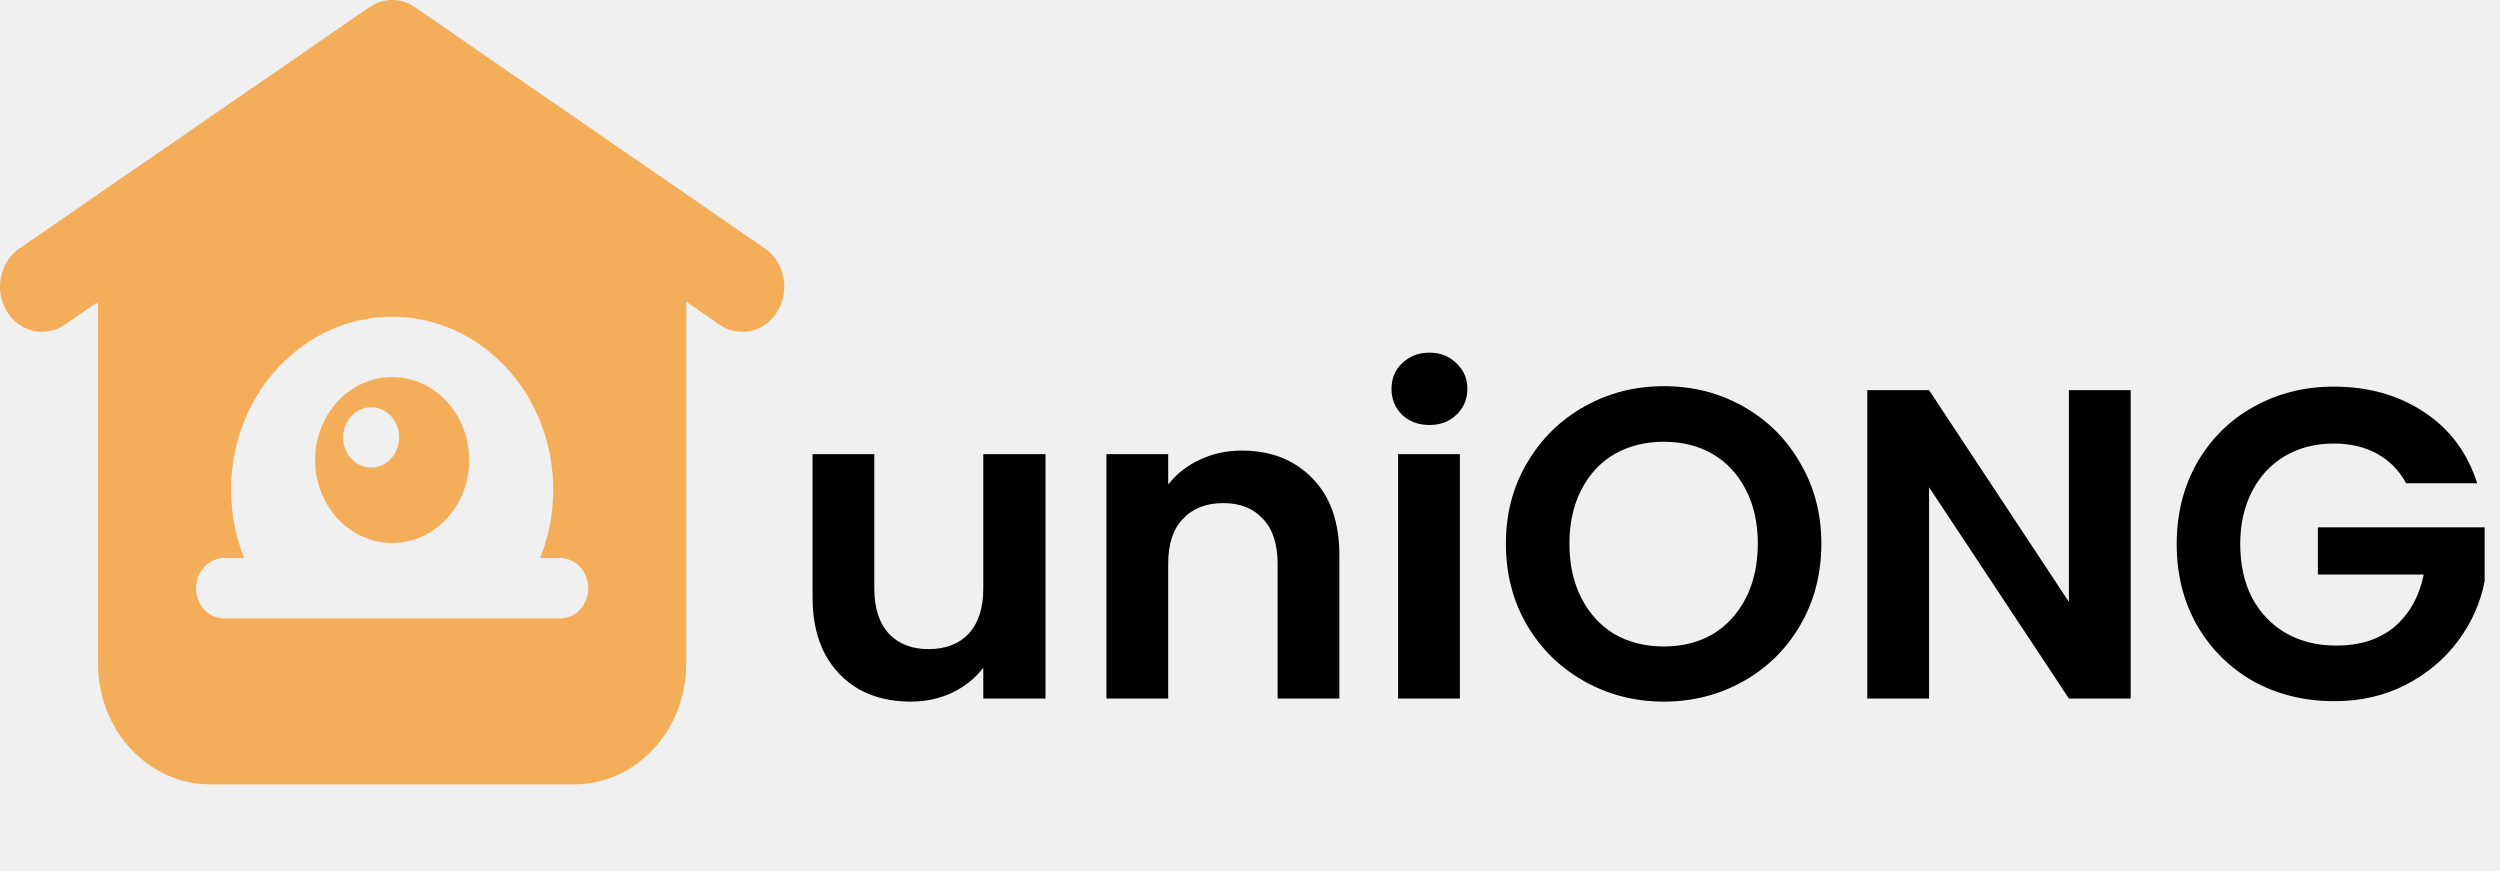
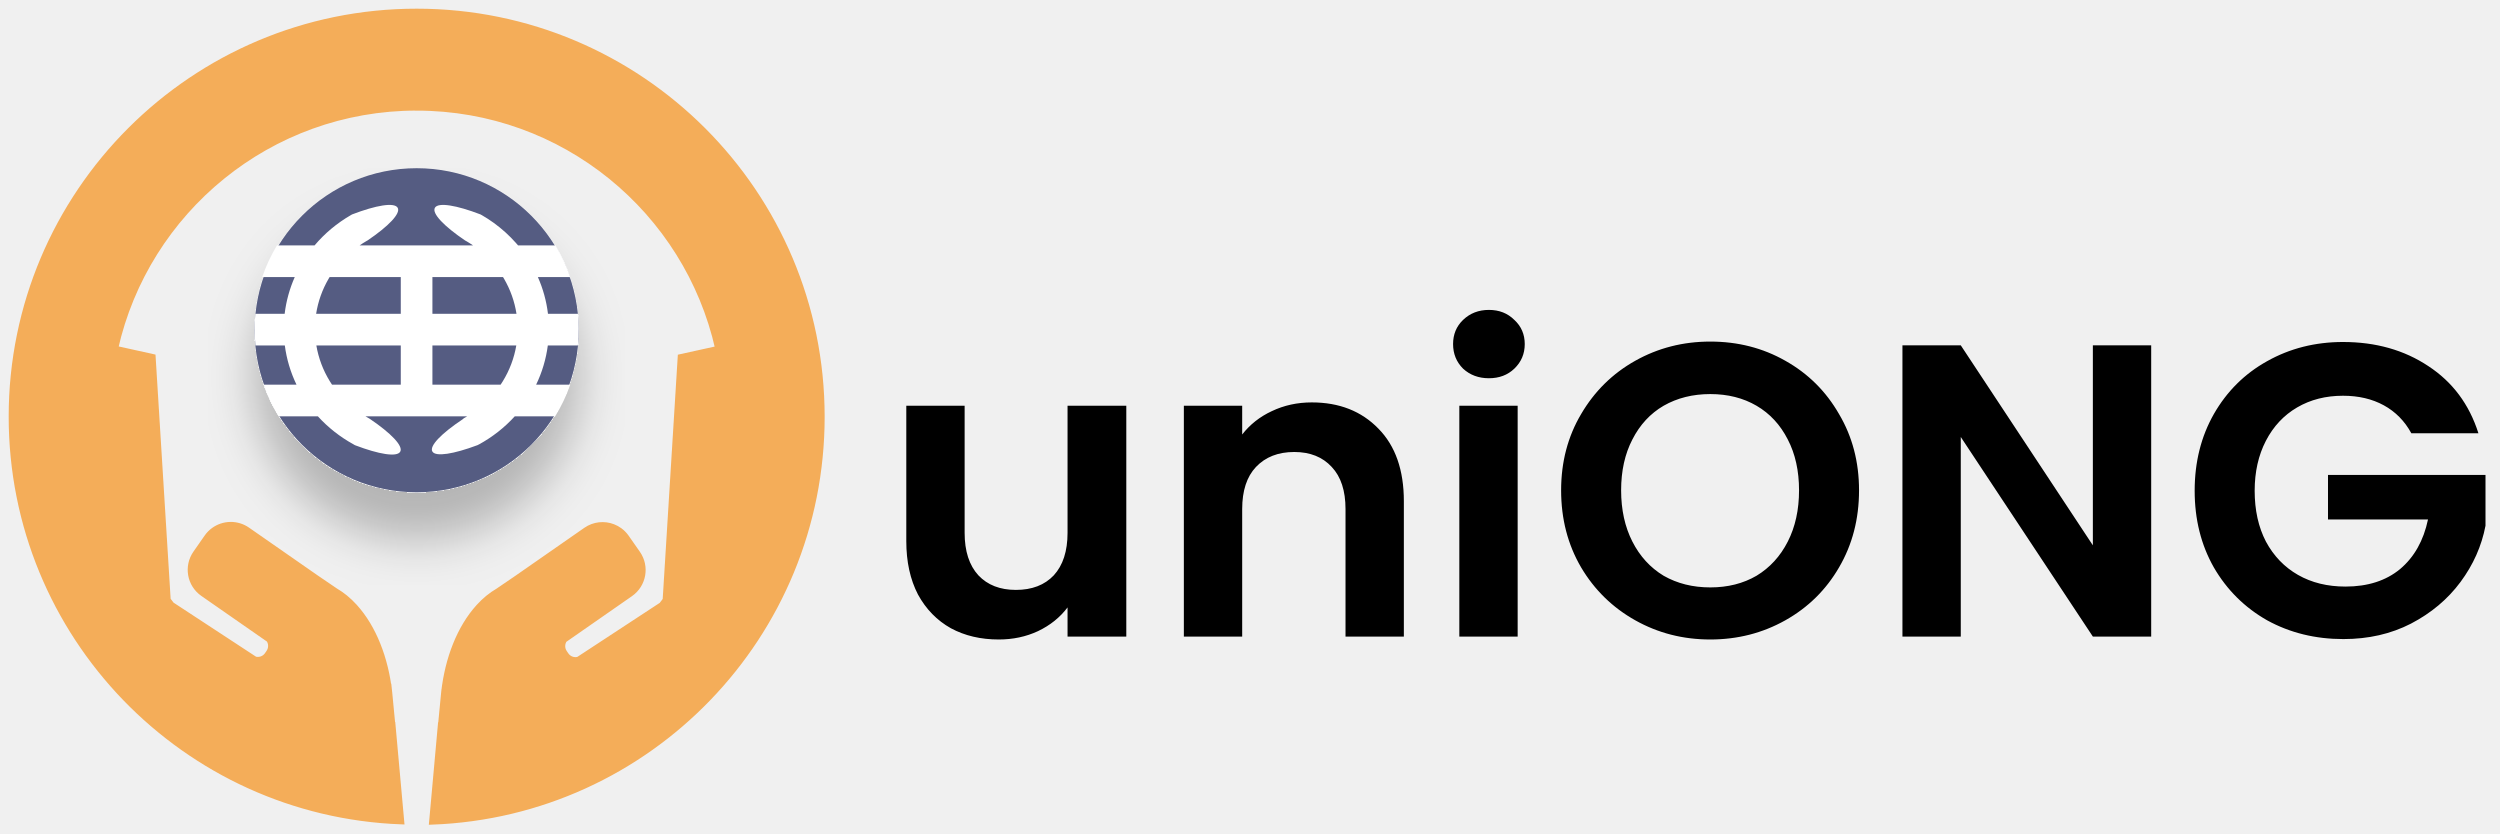
- <svg xmlns="http://www.w3.org/2000/svg" width="204" height="71" viewBox="0 0 204 71" fill="none">
-   <path fill-rule="evenodd" clip-rule="evenodd" d="M32 44.308C35.471 44.308 38.286 41.277 38.286 37.538C38.286 33.8 35.471 30.769 32 30.769C28.529 30.769 25.714 33.8 25.714 37.538C25.714 41.277 28.529 44.308 32 44.308ZM30.286 38.154C31.548 38.154 32.571 37.052 32.571 35.692C32.571 34.333 31.548 33.231 30.286 33.231C29.023 33.231 28 34.333 28 35.692C28 37.052 29.023 38.154 30.286 38.154Z" fill="#F4AD59" />
-   <path fill-rule="evenodd" clip-rule="evenodd" d="M33.848 0.582C32.721 -0.194 31.279 -0.194 30.152 0.582L1.581 20.275C-0.014 21.374 -0.48 23.657 0.541 25.375C1.562 27.093 3.682 27.594 5.277 26.494L8 24.618V54.154C8 59.592 12.094 64 17.143 64H46.857C51.906 64 56 59.592 56 54.154V24.618L58.723 26.494C60.318 27.594 62.438 27.093 63.459 25.375C64.48 23.657 64.014 21.374 62.419 20.275L33.848 0.582ZM18.857 39.959C18.857 32.165 24.741 25.846 32 25.846C39.258 25.846 45.143 32.165 45.143 39.959C45.143 41.941 44.762 43.827 44.076 45.538H45.714C46.976 45.538 48 46.641 48 48C48 49.359 46.976 50.462 45.714 50.462H18.286C17.023 50.462 16 49.359 16 48C16 46.641 17.023 45.538 18.286 45.538L19.924 45.538C19.238 43.827 18.857 41.941 18.857 39.959Z" fill="#F4AD59" />
-   <path d="M85.312 37.056V57H80.236V54.48C79.588 55.344 78.736 56.028 77.68 56.532C76.648 57.012 75.52 57.252 74.296 57.252C72.736 57.252 71.356 56.928 70.156 56.28C68.956 55.608 68.008 54.636 67.312 53.364C66.64 52.068 66.304 50.532 66.304 48.756V37.056H71.344V48.036C71.344 49.62 71.74 50.844 72.532 51.708C73.324 52.548 74.404 52.968 75.772 52.968C77.164 52.968 78.256 52.548 79.048 51.708C79.84 50.844 80.236 49.62 80.236 48.036V37.056H85.312ZM101.337 36.768C103.713 36.768 105.633 37.524 107.097 39.036C108.561 40.524 109.293 42.612 109.293 45.3V57H104.253V45.984C104.253 44.4 103.857 43.188 103.065 42.348C102.273 41.484 101.193 41.052 99.825 41.052C98.433 41.052 97.329 41.484 96.513 42.348C95.721 43.188 95.325 44.4 95.325 45.984V57H90.285V37.056H95.325V39.54C95.997 38.676 96.849 38.004 97.881 37.524C98.937 37.02 100.089 36.768 101.337 36.768ZM116.642 34.68C115.754 34.68 115.01 34.404 114.41 33.852C113.834 33.276 113.546 32.568 113.546 31.728C113.546 30.888 113.834 30.192 114.41 29.64C115.01 29.064 115.754 28.776 116.642 28.776C117.53 28.776 118.262 29.064 118.838 29.64C119.438 30.192 119.738 30.888 119.738 31.728C119.738 32.568 119.438 33.276 118.838 33.852C118.262 34.404 117.53 34.68 116.642 34.68ZM119.126 37.056V57H114.086V37.056H119.126ZM135.769 57.252C133.417 57.252 131.257 56.7 129.289 55.596C127.321 54.492 125.761 52.968 124.609 51.024C123.457 49.056 122.881 46.836 122.881 44.364C122.881 41.916 123.457 39.72 124.609 37.776C125.761 35.808 127.321 34.272 129.289 33.168C131.257 32.064 133.417 31.512 135.769 31.512C138.145 31.512 140.305 32.064 142.249 33.168C144.217 34.272 145.765 35.808 146.893 37.776C148.045 39.72 148.621 41.916 148.621 44.364C148.621 46.836 148.045 49.056 146.893 51.024C145.765 52.968 144.217 54.492 142.249 55.596C140.281 56.7 138.121 57.252 135.769 57.252ZM135.769 52.752C137.281 52.752 138.613 52.416 139.765 51.744C140.917 51.048 141.817 50.064 142.465 48.792C143.113 47.52 143.437 46.044 143.437 44.364C143.437 42.684 143.113 41.22 142.465 39.972C141.817 38.7 140.917 37.728 139.765 37.056C138.613 36.384 137.281 36.048 135.769 36.048C134.257 36.048 132.913 36.384 131.737 37.056C130.585 37.728 129.685 38.7 129.037 39.972C128.389 41.22 128.065 42.684 128.065 44.364C128.065 46.044 128.389 47.52 129.037 48.792C129.685 50.064 130.585 51.048 131.737 51.744C132.913 52.416 134.257 52.752 135.769 52.752ZM173.863 57H168.823L157.411 39.756V57H152.371V31.836H157.411L168.823 49.116V31.836H173.863V57ZM196.339 39.432C195.763 38.376 194.971 37.572 193.963 37.02C192.955 36.468 191.779 36.192 190.435 36.192C188.947 36.192 187.627 36.528 186.475 37.2C185.323 37.872 184.423 38.832 183.775 40.08C183.127 41.328 182.803 42.768 182.803 44.4C182.803 46.08 183.127 47.544 183.775 48.792C184.447 50.04 185.371 51 186.547 51.672C187.723 52.344 189.091 52.68 190.651 52.68C192.571 52.68 194.143 52.176 195.367 51.168C196.591 50.136 197.395 48.708 197.779 46.884H189.139V43.032H202.747V47.424C202.411 49.176 201.691 50.796 200.587 52.284C199.483 53.772 198.055 54.972 196.303 55.884C194.575 56.772 192.631 57.216 190.471 57.216C188.047 57.216 185.851 56.676 183.883 55.596C181.939 54.492 180.403 52.968 179.275 51.024C178.171 49.08 177.619 46.872 177.619 44.4C177.619 41.928 178.171 39.72 179.275 37.776C180.403 35.808 181.939 34.284 183.883 33.204C185.851 32.1 188.035 31.548 190.435 31.548C193.267 31.548 195.727 32.244 197.815 33.636C199.903 35.004 201.343 36.936 202.135 39.432H196.339Z" fill="black" />
+ <svg xmlns="http://www.w3.org/2000/svg" width="216" height="72" viewBox="0 0 216 72" fill="none">
+   <path d="M97.312 35.056V55H92.236V52.48C91.588 53.344 90.736 54.028 89.68 54.532C88.648 55.012 87.52 55.252 86.296 55.252C84.736 55.252 83.356 54.928 82.156 54.28C80.956 53.608 80.008 52.636 79.312 51.364C78.64 50.068 78.304 48.532 78.304 46.756V35.056H83.344V46.036C83.344 47.62 83.74 48.844 84.532 49.708C85.324 50.548 86.404 50.968 87.772 50.968C89.164 50.968 90.256 50.548 91.048 49.708C91.84 48.844 92.236 47.62 92.236 46.036V35.056H97.312ZM113.337 34.768C115.713 34.768 117.633 35.524 119.097 37.036C120.561 38.524 121.293 40.612 121.293 43.3V55H116.253V43.984C116.253 42.4 115.857 41.188 115.065 40.348C114.273 39.484 113.193 39.052 111.825 39.052C110.433 39.052 109.329 39.484 108.513 40.348C107.721 41.188 107.325 42.4 107.325 43.984V55H102.285V35.056H107.325V37.54C107.997 36.676 108.849 36.004 109.881 35.524C110.937 35.02 112.089 34.768 113.337 34.768ZM128.642 32.68C127.754 32.68 127.01 32.404 126.41 31.852C125.834 31.276 125.546 30.568 125.546 29.728C125.546 28.888 125.834 28.192 126.41 27.64C127.01 27.064 127.754 26.776 128.642 26.776C129.53 26.776 130.262 27.064 130.838 27.64C131.438 28.192 131.738 28.888 131.738 29.728C131.738 30.568 131.438 31.276 130.838 31.852C130.262 32.404 129.53 32.68 128.642 32.68ZM131.126 35.056V55H126.086V35.056H131.126ZM147.769 55.252C145.417 55.252 143.257 54.7 141.289 53.596C139.321 52.492 137.761 50.968 136.609 49.024C135.457 47.056 134.881 44.836 134.881 42.364C134.881 39.916 135.457 37.72 136.609 35.776C137.761 33.808 139.321 32.272 141.289 31.168C143.257 30.064 145.417 29.512 147.769 29.512C150.145 29.512 152.305 30.064 154.249 31.168C156.217 32.272 157.765 33.808 158.893 35.776C160.045 37.72 160.621 39.916 160.621 42.364C160.621 44.836 160.045 47.056 158.893 49.024C157.765 50.968 156.217 52.492 154.249 53.596C152.281 54.7 150.121 55.252 147.769 55.252ZM147.769 50.752C149.281 50.752 150.613 50.416 151.765 49.744C152.917 49.048 153.817 48.064 154.465 46.792C155.113 45.52 155.437 44.044 155.437 42.364C155.437 40.684 155.113 39.22 154.465 37.972C153.817 36.7 152.917 35.728 151.765 35.056C150.613 34.384 149.281 34.048 147.769 34.048C146.257 34.048 144.913 34.384 143.737 35.056C142.585 35.728 141.685 36.7 141.037 37.972C140.389 39.22 140.065 40.684 140.065 42.364C140.065 44.044 140.389 45.52 141.037 46.792C141.685 48.064 142.585 49.048 143.737 49.744C144.913 50.416 146.257 50.752 147.769 50.752ZM185.863 55H180.823L169.411 37.756V55H164.371V29.836H169.411L180.823 47.116V29.836H185.863V55ZM208.339 37.432C207.763 36.376 206.971 35.572 205.963 35.02C204.955 34.468 203.779 34.192 202.435 34.192C200.947 34.192 199.627 34.528 198.475 35.2C197.323 35.872 196.423 36.832 195.775 38.08C195.127 39.328 194.803 40.768 194.803 42.4C194.803 44.08 195.127 45.544 195.775 46.792C196.447 48.04 197.371 49 198.547 49.672C199.723 50.344 201.091 50.68 202.651 50.68C204.571 50.68 206.143 50.176 207.367 49.168C208.591 48.136 209.395 46.708 209.779 44.884H201.139V41.032H214.747V45.424C214.411 47.176 213.691 48.796 212.587 50.284C211.483 51.772 210.055 52.972 208.303 53.884C206.575 54.772 204.631 55.216 202.471 55.216C200.047 55.216 197.851 54.676 195.883 53.596C193.939 52.492 192.403 50.968 191.275 49.024C190.171 47.08 189.619 44.872 189.619 42.4C189.619 39.928 190.171 37.72 191.275 35.776C192.403 33.808 193.939 32.284 195.883 31.204C197.851 30.1 200.035 29.548 202.435 29.548C205.267 29.548 207.727 30.244 209.815 31.636C211.903 33.004 213.343 34.936 214.135 37.432H208.339Z" fill="black" />
+   <path fill-rule="evenodd" clip-rule="evenodd" d="M1 36C1 16.67 16.67 1 36 1C55.33 1 71 16.676 71 36.012C71 54.905 56.041 70.303 37.326 71L38.081 62.637L38.096 62.636L38.322 60.285C38.334 60.143 38.348 60.001 38.363 59.859L38.371 59.784L38.372 59.784C38.694 56.935 39.72 54.253 41.359 52.447C41.887 51.866 42.445 51.412 43.019 51.081L44.579 50.017H44.581L50.629 45.808C51.337 45.315 52.212 45.239 52.961 45.528C53.167 45.607 53.363 45.714 53.544 45.847C53.758 46.005 53.951 46.2 54.111 46.43L55.083 47.821C55.873 48.954 55.595 50.511 54.462 51.3L48.75 55.276C48.533 55.605 48.524 56.046 48.761 56.392L48.898 56.592C49.142 56.949 49.576 57.097 49.972 56.996L57.18 52.269C57.289 52.127 57.396 51.985 57.502 51.842L58.803 30.849L62.046 30.134C59.369 18.213 48.724 9.308 36 9.308L36 9.305C23.276 9.305 12.631 18.207 9.954 30.123L13.197 30.839L14.498 51.824C14.604 51.967 14.711 52.109 14.82 52.251L22.028 56.976C22.424 57.078 22.858 56.929 23.102 56.573L23.239 56.372C23.476 56.027 23.467 55.586 23.25 55.256L17.538 51.282C16.405 50.493 16.127 48.937 16.918 47.804L17.888 46.414C18.524 45.504 19.656 45.146 20.665 45.45C20.911 45.524 21.149 45.638 21.372 45.792L27.418 50H27.421L28.983 51.063C29.556 51.394 30.113 51.848 30.641 52.429C32.28 54.234 33.306 56.915 33.628 59.764L33.629 59.763L33.637 59.838C33.652 59.98 33.666 60.122 33.678 60.265L33.904 62.614L33.919 62.615L34.674 70.975C15.959 70.278 1 54.886 1 36Z" fill="#F4AD59" stroke="#F4AD59" stroke-width="0.5" />
+   <g filter="url(#filter0_d_27_15)">
+     <ellipse cx="36" cy="28.533" rx="14" ry="14" fill="#555C82" />
+   </g>
+   <path fill-rule="evenodd" clip-rule="evenodd" d="M34.356 17.946C34.65 18.431 33.57 19.549 31.734 20.789L31.732 20.785L31.652 20.833L31.652 20.832C31.451 20.95 31.256 21.074 31.066 21.205L34.627 21.205H37.361L40.873 21.205C40.682 21.073 40.486 20.948 40.285 20.83L40.283 20.833L40.204 20.785L40.201 20.789C38.366 19.549 37.285 18.431 37.579 17.946C37.871 17.464 39.44 17.73 41.513 18.525L41.513 18.525L41.614 18.581L41.615 18.58C41.972 18.785 42.317 19.008 42.648 19.247C43.355 19.758 44.001 20.341 44.573 20.987C44.637 21.059 44.7 21.132 44.762 21.205L47.994 21.205C48.512 22.061 48.94 22.977 49.266 23.94H46.473C46.921 24.952 47.214 26.02 47.345 27.111H49.939C49.98 27.544 50 27.981 50 28.424C50 28.904 49.976 29.378 49.929 29.846H47.332C47.179 31.019 46.838 32.163 46.322 33.236H49.267C48.932 34.2 48.494 35.116 47.967 35.971H44.475C43.593 36.941 42.544 37.765 41.369 38.406L41.369 38.406L41.366 38.401L41.322 38.428L41.277 38.45L41.248 38.464L41.248 38.464C39.198 39.231 37.65 39.486 37.36 39.016C37.068 38.541 38.137 37.45 39.957 36.237L39.989 36.214L39.989 36.213L40.044 36.173L40.044 36.173L40.036 36.158C40.075 36.137 40.115 36.115 40.154 36.093L40.154 36.093C40.225 36.053 40.294 36.012 40.364 35.971H31.576C31.678 36.032 31.782 36.092 31.888 36.15L31.888 36.15L31.903 36.16L31.901 36.163L31.903 36.159L31.954 36.19L31.954 36.19C33.789 37.43 34.869 38.548 34.575 39.033C34.286 39.511 32.738 39.253 30.688 38.472L30.688 38.472L30.659 38.458L30.659 38.458L30.615 38.436L30.541 38.39C29.378 37.751 28.339 36.932 27.465 35.971H24.066C23.538 35.116 23.101 34.2 22.766 33.236H25.618C25.101 32.163 24.76 31.019 24.608 29.846H22.071C22.024 29.378 22 28.904 22 28.424C22 27.981 22.02 27.544 22.061 27.111H24.594C24.725 26.02 25.019 24.952 25.466 23.94H22.656C22.983 22.977 23.411 22.061 23.928 21.205L27.177 21.205C28.054 20.166 29.116 19.277 30.319 18.583L30.319 18.582L30.422 18.525L30.422 18.525C32.495 17.73 34.065 17.464 34.356 17.946ZM43.253 33.236C43.317 33.14 43.38 33.042 43.441 32.943C44.029 31.986 44.424 30.935 44.608 29.846H37.361V33.236H43.253ZM44.625 27.111C44.461 26.054 44.098 25.029 43.551 24.088C43.522 24.038 43.492 23.989 43.462 23.94H37.361V27.111H44.625ZM28.389 24.088C28.418 24.038 28.447 23.989 28.477 23.94H34.627V27.111H27.314C27.479 26.054 27.841 25.029 28.389 24.088ZM28.498 32.943C27.91 31.986 27.516 30.935 27.332 29.846H34.627V33.236H28.687C28.622 33.14 28.559 33.042 28.498 32.943ZM30.49 18.643L30.491 18.643L30.47 18.608L30.49 18.643ZM31.915 36.256L31.913 36.255L31.939 36.214L31.915 36.256ZM41.445 18.643L41.445 18.643L41.465 18.607L41.445 18.643Z" fill="white" />
+   <defs>
+     <filter id="filter0_d_27_15" x="18" y="14.533" width="36" height="36" filterUnits="userSpaceOnUse" color-interpolation-filters="sRGB">
+       <feFlood flood-opacity="0" result="BackgroundImageFix" />
+       <feColorMatrix in="SourceAlpha" type="matrix" values="0 0 0 0 0 0 0 0 0 0 0 0 0 0 0 0 0 0 127 0" result="hardAlpha" />
+       <feOffset dy="4" />
+       <feGaussianBlur stdDeviation="2" />
+       <feComposite in2="hardAlpha" operator="out" />
+       <feColorMatrix type="matrix" values="0 0 0 0 0 0 0 0 0 0 0 0 0 0 0 0 0 0 0.25 0" />
+       <feBlend mode="normal" in2="BackgroundImageFix" result="effect1_dropShadow_27_15" />
+       <feBlend mode="normal" in="SourceGraphic" in2="effect1_dropShadow_27_15" result="shape" />
+     </filter>
+   </defs>
</svg>
